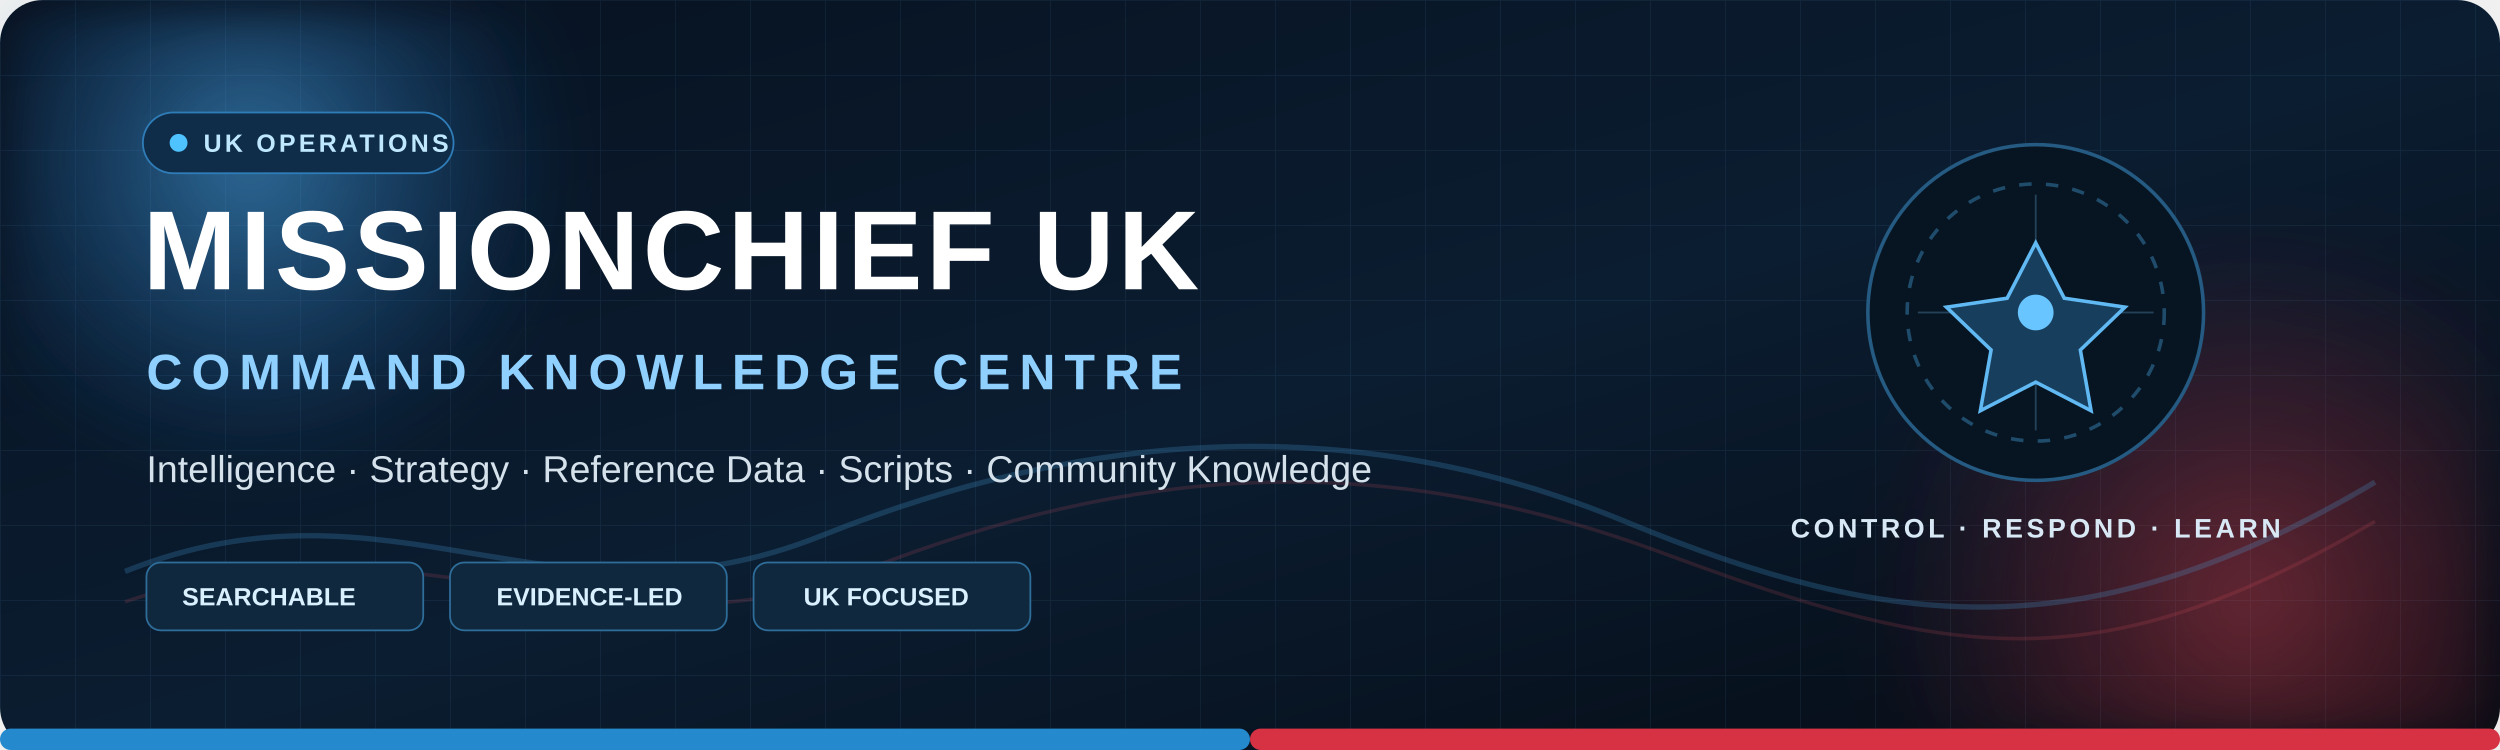
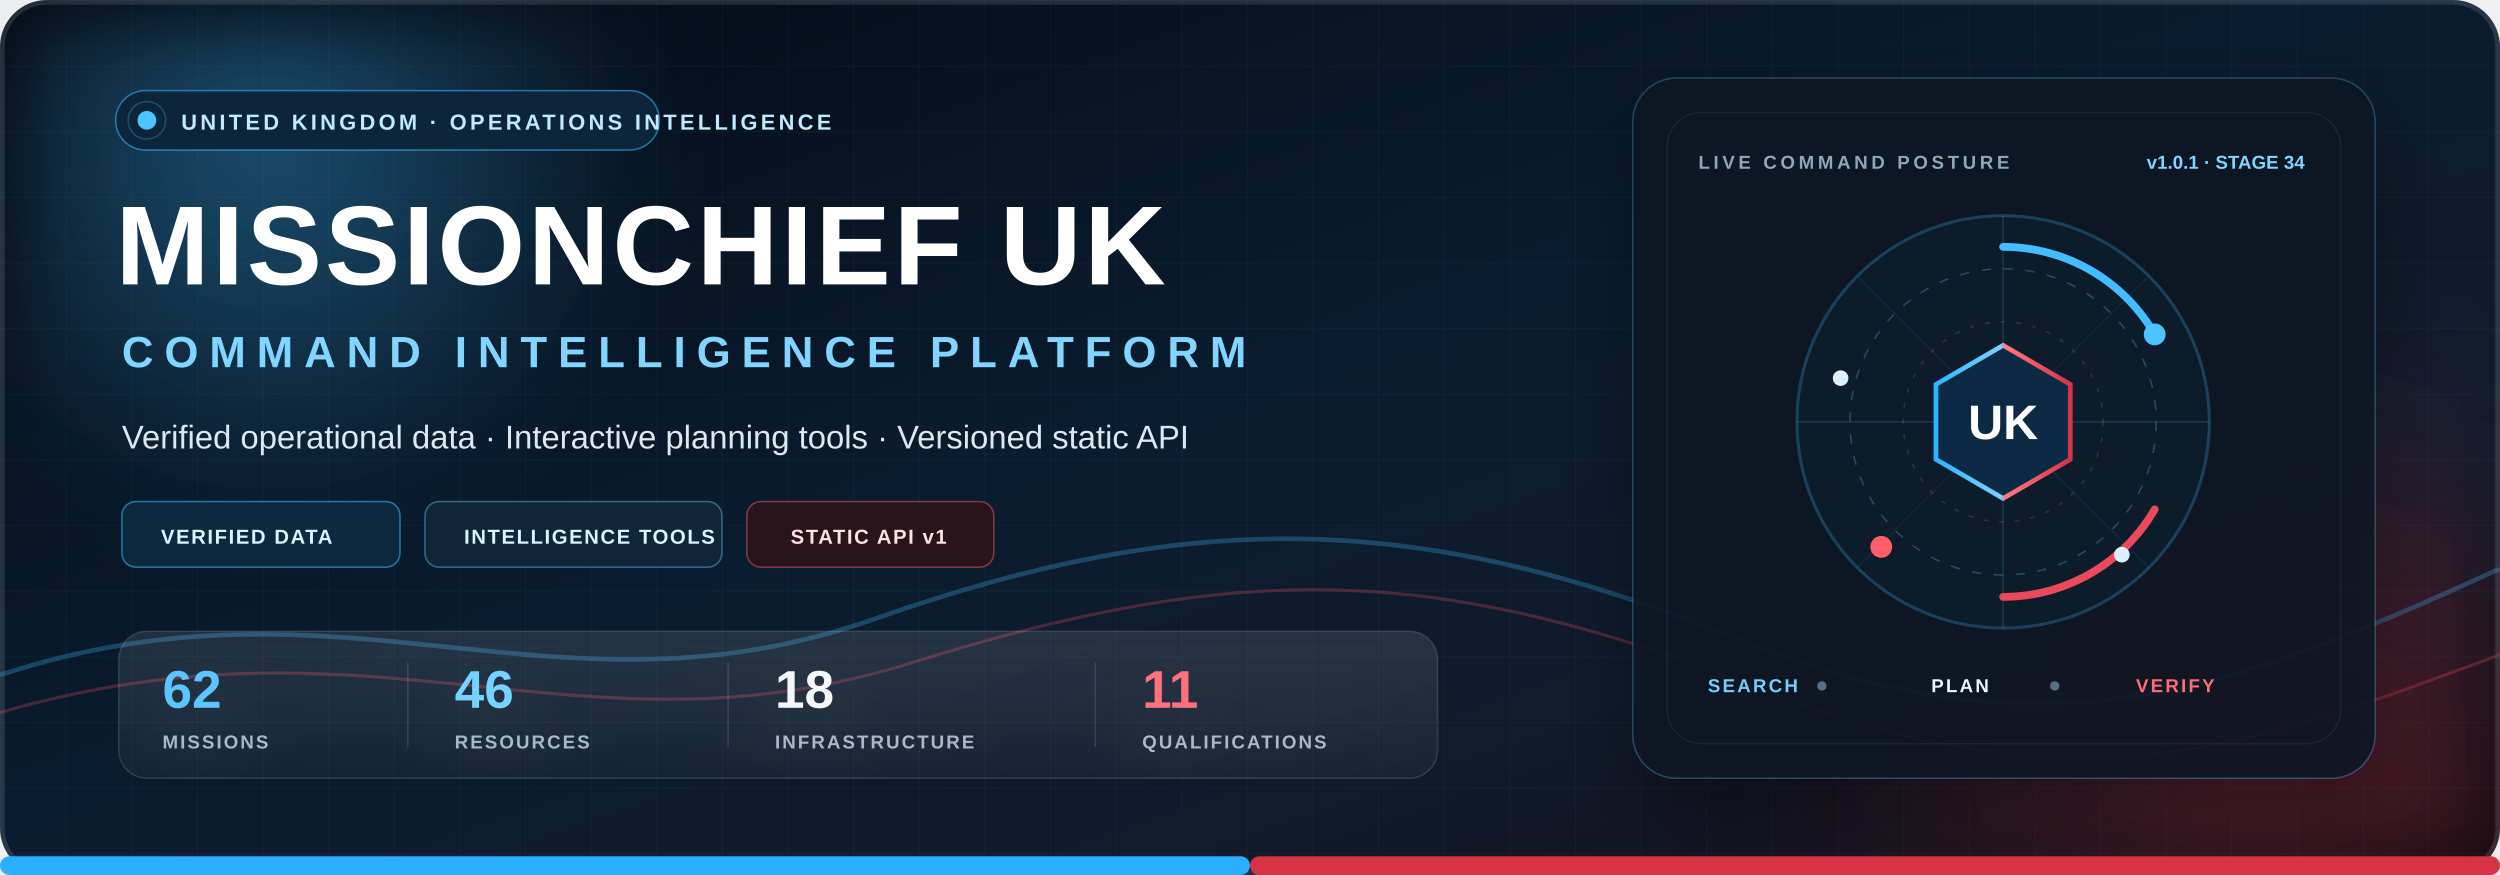
- <svg xmlns="http://www.w3.org/2000/svg" width="1400" height="420" viewBox="0 0 1400 420" role="img" aria-labelledby="title desc">
+ <svg xmlns="http://www.w3.org/2000/svg" width="1600" height="560" viewBox="0 0 1600 560" role="img" aria-labelledby="title desc">
  <defs>
    <linearGradient id="bg" x1="0" y1="0" x2="1" y2="1">
-       <stop offset="0" stop-color="#07111f" />
-       <stop offset="0.52" stop-color="#0b1d31" />
-       <stop offset="1" stop-color="#050a12" />
+       <stop offset="0" stop-color="#040913" />
+       <stop offset="0.46" stop-color="#0a1c2f" />
+       <stop offset="0.72" stop-color="#101b2c" />
+       <stop offset="1" stop-color="#17090f" />
+     </linearGradient>
+     <linearGradient id="edge" x1="0" y1="0" x2="1" y2="0">
+       <stop offset="0" stop-color="#2eb5ff" />
+       <stop offset="0.48" stop-color="#78d2ff" />
+       <stop offset="0.52" stop-color="#ff777f" />
+       <stop offset="1" stop-color="#d63345" />
+     </linearGradient>
+     <linearGradient id="glass" x1="0" y1="0" x2="0" y2="1">
+       <stop offset="0" stop-color="#ffffff" stop-opacity="0.10" />
+       <stop offset="1" stop-color="#ffffff" stop-opacity="0.025" />
    </linearGradient>
    <radialGradient id="blueGlow">
-       <stop offset="0" stop-color="#52b9ff" stop-opacity=".85" />
-       <stop offset="1" stop-color="#1a74c9" stop-opacity="0" />
+       <stop offset="0" stop-color="#3cbcff" stop-opacity="0.38" />
+       <stop offset="1" stop-color="#3cbcff" stop-opacity="0" />
    </radialGradient>
    <radialGradient id="redGlow">
-       <stop offset="0" stop-color="#ff4a57" stop-opacity=".78" />
-       <stop offset="1" stop-color="#c92538" stop-opacity="0" />
+       <stop offset="0" stop-color="#ee4051" stop-opacity="0.30" />
+       <stop offset="1" stop-color="#ee4051" stop-opacity="0" />
    </radialGradient>
    <pattern id="grid" width="42" height="42" patternUnits="userSpaceOnUse">
-       <path d="M42 0H0V42" fill="none" stroke="#79b7e8" stroke-opacity=".09" stroke-width="1" />
+       <path d="M42 0H0V42" fill="none" stroke="#a8dcff" stroke-opacity="0.045" />
    </pattern>
-     <filter id="soft">
-       <feGaussianBlur stdDeviation="18" />
+     <filter id="blur">
+       <feGaussianBlur stdDeviation="34" />
+     </filter>
+     <filter id="shadow">
+       <feDropShadow dx="0" dy="18" stdDeviation="24" flood-color="#000" flood-opacity="0.42" />
    </filter>
  </defs>
-   <rect width="1400" height="420" rx="24" fill="url(#bg)" />
-   <rect width="1400" height="420" rx="24" fill="url(#grid)" />
-   <circle cx="140" cy="90" r="180" fill="url(#blueGlow)" filter="url(#soft)" opacity=".65" />
-   <circle cx="1260" cy="335" r="210" fill="url(#redGlow)" filter="url(#soft)" opacity=".5" />
-   <path d="M70 320 C220 260 310 360 460 300 S760 230 910 292 S1170 365 1330 270" fill="none" stroke="#4ca8e8" stroke-opacity=".22" stroke-width="3" />
-   <path d="M70 337 C240 280 335 377 485 319 S770 250 932 310 S1175 383 1330 292" fill="none" stroke="#f55b66" stroke-opacity=".15" stroke-width="2" />
-   <g transform="translate(80 63)">
-     <rect width="174" height="34" rx="17" fill="#0f2d49" stroke="#2f7db8" />
-     <circle cx="20" cy="17" r="5" fill="#4fc3ff" />
-     <text x="34" y="22" fill="#bfe8ff" font-family="Segoe UI,Arial,sans-serif" font-size="14" font-weight="700" letter-spacing="1.8">UK OPERATIONS</text>
+   <rect width="1600" height="560" rx="30" fill="url(#bg)" />
+   <rect width="1600" height="560" rx="30" fill="url(#grid)" />
+   <circle cx="170" cy="90" r="250" fill="url(#blueGlow)" filter="url(#blur)" />
+   <circle cx="1450" cy="490" r="300" fill="url(#redGlow)" filter="url(#blur)" />
+   <rect x="1.5" y="1.5" width="1597" height="557" rx="28.5" fill="none" stroke="#ffffff" stroke-opacity="0.12" stroke-width="3" />
+   <g opacity="0.28">
+     <path d="M0 432C220 360 355 468 560 396S910 328 1110 408s314 36 490-44" fill="none" stroke="#3fbaff" stroke-width="3" />
+     <path d="M0 456c242-70 370 35 584-32s340-62 543 17 309 39 473-22" fill="none" stroke="#e94a58" stroke-width="2" />
  </g>
-   <text x="80" y="162" fill="#ffffff" font-family="Segoe UI,Arial,sans-serif" font-size="63" font-weight="800" letter-spacing="2">MISSIONCHIEF UK</text>
-   <text x="82" y="218" fill="#8fd0ff" font-family="Segoe UI,Arial,sans-serif" font-size="28" font-weight="650" letter-spacing="5">COMMAND KNOWLEDGE CENTRE</text>
-   <text x="82" y="270" fill="#d5e2ec" font-family="Segoe UI,Arial,sans-serif" font-size="21">Intelligence · Strategy · Reference Data · Scripts · Community Knowledge</text>
-   <g transform="translate(82 315)" font-family="Segoe UI,Arial,sans-serif" font-size="14" font-weight="700">
-     <rect width="155" height="38" rx="8" fill="#10283d" stroke="#2e6d99" />
-     <text x="20" y="24" fill="#d9f0ff">SEARCHABLE</text>
-     <rect x="170" width="155" height="38" rx="8" fill="#10283d" stroke="#2e6d99" />
-     <text x="196" y="24" fill="#d9f0ff">EVIDENCE-LED</text>
-     <rect x="340" width="155" height="38" rx="8" fill="#10283d" stroke="#2e6d99" />
-     <text x="368" y="24" fill="#d9f0ff">UK FOCUSED</text>
+   <g transform="translate(74 58)">
+     <rect width="348" height="38" rx="19" fill="#0c253b" stroke="#3eb8ff" stroke-opacity="0.55" />
+     <circle cx="20" cy="19" r="6" fill="#4cc4ff" />
+     <circle cx="20" cy="19" r="12" fill="none" stroke="#4cc4ff" stroke-opacity="0.26" />
+     <text x="42" y="25" fill="#bfeaff" font-family="Segoe UI,Arial,sans-serif" font-size="14" font-weight="800" letter-spacing="2.1">UNITED KINGDOM · OPERATIONS INTELLIGENCE</text>
  </g>
-   <g transform="translate(1030 65)">
-     <circle cx="110" cy="110" r="94" fill="#071421" stroke="#255b82" stroke-width="2" />
-     <circle cx="110" cy="110" r="72" fill="none" stroke="#4ba9e8" stroke-opacity=".38" stroke-width="2" stroke-dasharray="7 8" />
-     <path d="M110 44V176M44 110H176" stroke="#78c8ff" stroke-opacity=".26" />
-     <path d="M110 71l16 31 34 5-25 24 6 34-31-16-31 16 6-34-25-24 34-5z" fill="#173e5d" stroke="#61b9f3" stroke-width="2" />
-     <circle cx="110" cy="110" r="10" fill="#69c5ff" />
-     <text x="110" y="236" text-anchor="middle" fill="#d8e9f5" font-family="Segoe UI,Arial,sans-serif" font-size="15" font-weight="700" letter-spacing="2">CONTROL · RESPOND · LEARN</text>
+   <text x="74" y="182" fill="#ffffff" font-family="Segoe UI,Arial,sans-serif" font-size="72" font-weight="900" letter-spacing="2">MISSIONCHIEF UK</text>
+   <text x="78" y="235" fill="#82d5ff" font-family="Segoe UI,Arial,sans-serif" font-size="28" font-weight="750" letter-spacing="7">COMMAND INTELLIGENCE PLATFORM</text>
+   <text x="78" y="287" fill="#dce9f2" font-family="Segoe UI,Arial,sans-serif" font-size="21">Verified operational data · Interactive planning tools · Versioned static API</text>
+   <g transform="translate(78 321)" font-family="Segoe UI,Arial,sans-serif" font-size="13" font-weight="800" letter-spacing="1">
+     <rect width="178" height="42" rx="9" fill="#0d293f" stroke="#3eb8ff" stroke-opacity="0.55" />
+     <text x="25" y="27" fill="#d9f3ff">VERIFIED DATA</text>
+     <rect x="194" width="190" height="42" rx="9" fill="#112538" stroke="#6bcaff" stroke-opacity="0.42" />
+     <text x="219" y="27" fill="#d9f3ff">INTELLIGENCE TOOLS</text>
+     <rect x="400" width="158" height="42" rx="9" fill="#28151c" stroke="#e95360" stroke-opacity="0.52" />
+     <text x="428" y="27" fill="#ffe1e4">STATIC API v1</text>
  </g>
-   <rect x="0" y="408" width="700" height="12" rx="6" fill="#2589ce" />
-   <rect x="700" y="408" width="700" height="12" rx="6" fill="#d63243" />
+   <g transform="translate(76 404)" filter="url(#shadow)" font-family="Segoe UI,Arial,sans-serif">
+     <rect width="844" height="94" rx="18" fill="url(#glass)" stroke="#ffffff" stroke-opacity="0.12" />
+     <g transform="translate(28 18)">
+       <text x="0" y="31" fill="#5bc5ff" font-size="34" font-weight="900">62</text>
+       <text x="0" y="57" fill="#aab9c8" font-size="12" font-weight="700" letter-spacing="1.3">MISSIONS</text>
+     </g>
+     <line x1="185" y1="20" x2="185" y2="74" stroke="#ffffff" stroke-opacity="0.12" />
+     <g transform="translate(215 18)">
+       <text x="0" y="31" fill="#75d4ff" font-size="34" font-weight="900">46</text>
+       <text x="0" y="57" fill="#aab9c8" font-size="12" font-weight="700" letter-spacing="1.3">RESOURCES</text>
+     </g>
+     <line x1="390" y1="20" x2="390" y2="74" stroke="#ffffff" stroke-opacity="0.12" />
+     <g transform="translate(420 18)">
+       <text x="0" y="31" fill="#f3f7fb" font-size="34" font-weight="900">18</text>
+       <text x="0" y="57" fill="#aab9c8" font-size="12" font-weight="700" letter-spacing="1.3">INFRASTRUCTURE</text>
+     </g>
+     <line x1="625" y1="20" x2="625" y2="74" stroke="#ffffff" stroke-opacity="0.12" />
+     <g transform="translate(655 18)">
+       <text x="0" y="31" fill="#ff717b" font-size="34" font-weight="900">11</text>
+       <text x="0" y="57" fill="#aab9c8" font-size="12" font-weight="700" letter-spacing="1.3">QUALIFICATIONS</text>
+     </g>
+   </g>
+   <g transform="translate(1045 50)" filter="url(#shadow)">
+     <rect width="475" height="448" rx="28" fill="#071421" fill-opacity="0.88" stroke="#73cfff" stroke-opacity="0.24" />
+     <rect x="22" y="22" width="431" height="404" rx="22" fill="none" stroke="#ffffff" stroke-opacity="0.08" />
+     <text x="42" y="58" fill="#90a7ba" font-family="Segoe UI,Arial,sans-serif" font-size="12" font-weight="800" letter-spacing="2.3">LIVE COMMAND POSTURE</text>
+     <text x="430" y="58" text-anchor="end" fill="#7fd5ff" font-family="Segoe UI,Arial,sans-serif" font-size="12" font-weight="800">v1.0.1 · STAGE 34</text>
+     <g transform="translate(237 220)">
+       <circle r="132" fill="#0a1b2c" stroke="#50bfff" stroke-opacity="0.24" stroke-width="2" />
+       <circle r="98" fill="none" stroke="#74ceff" stroke-opacity="0.28" stroke-dasharray="6 8" />
+       <circle r="64" fill="none" stroke="#e85864" stroke-opacity="0.26" stroke-dasharray="3 7" />
+       <path d="M-132 0H132M0-132V132" stroke="#75ceff" stroke-opacity="0.16" />
+       <path d="M-93-93 93 93M93-93-93 93" stroke="#75ceff" stroke-opacity="0.08" />
+       <path d="M0-112A112 112 0 0 1 97-56" fill="none" stroke="#42bdff" stroke-width="5" stroke-linecap="round" />
+       <path d="M97 56A112 112 0 0 1 0 112" fill="none" stroke="#e94a58" stroke-width="5" stroke-linecap="round" />
+       <path d="M0-49 43-24v48L0 49-43 24v-48Z" fill="#102c45" stroke="url(#edge)" stroke-width="3" />
+       <text x="0" y="11" text-anchor="middle" fill="#fff" font-family="Segoe UI,Arial,sans-serif" font-size="31" font-weight="900">UK</text>
+       <circle cx="97" cy="-56" r="7" fill="#4cc4ff" />
+       <circle cx="-78" cy="80" r="7" fill="#ff5d68" />
+       <circle cx="-104" cy="-28" r="5" fill="#dcefff" />
+       <circle cx="76" cy="85" r="5" fill="#dcefff" />
+     </g>
+     <g font-family="Segoe UI,Arial,sans-serif" font-size="12" font-weight="800" letter-spacing="1.4">
+       <text x="48" y="393" fill="#74ceff">SEARCH</text>
+       <text x="191" y="393" fill="#e8f5fc">PLAN</text>
+       <text x="322" y="393" fill="#ff6d78">VERIFY</text>
+       <circle cx="121" cy="389" r="3" fill="#587084" />
+       <circle cx="270" cy="389" r="3" fill="#587084" />
+     </g>
+   </g>
+   <rect x="0" y="548" width="800" height="12" rx="6" fill="#2aaeff" />
+   <rect x="800" y="548" width="800" height="12" rx="6" fill="#d63345" />
</svg>
